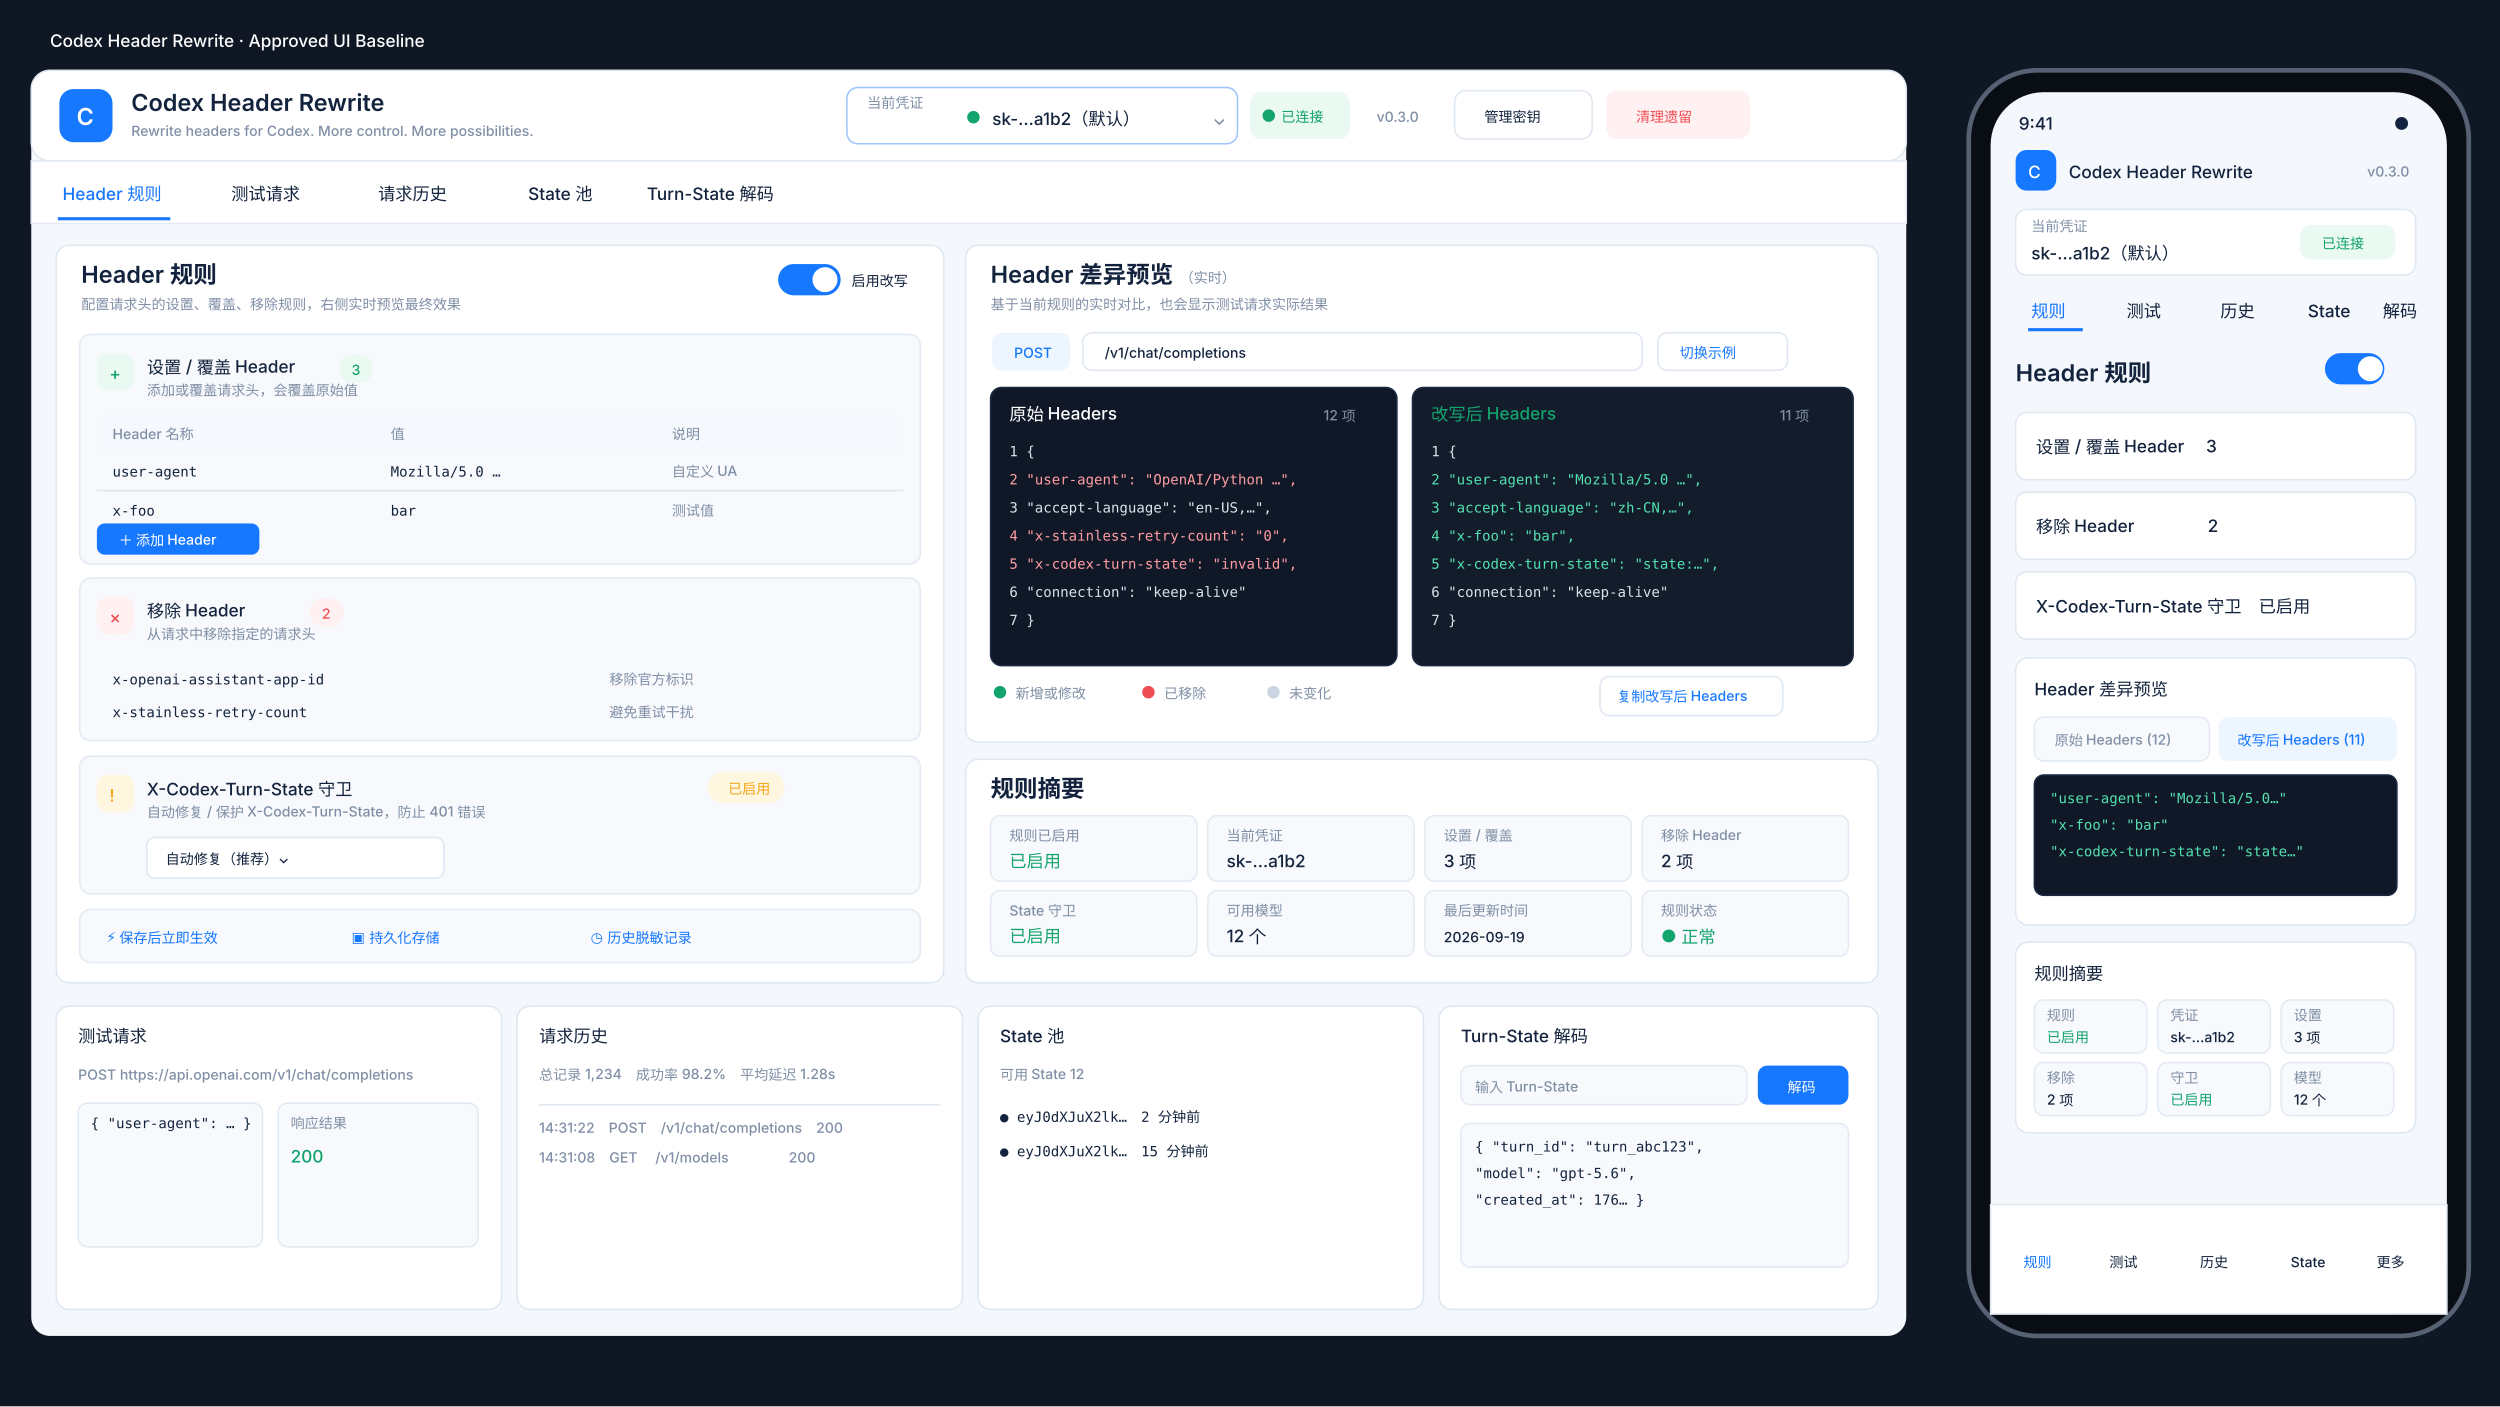
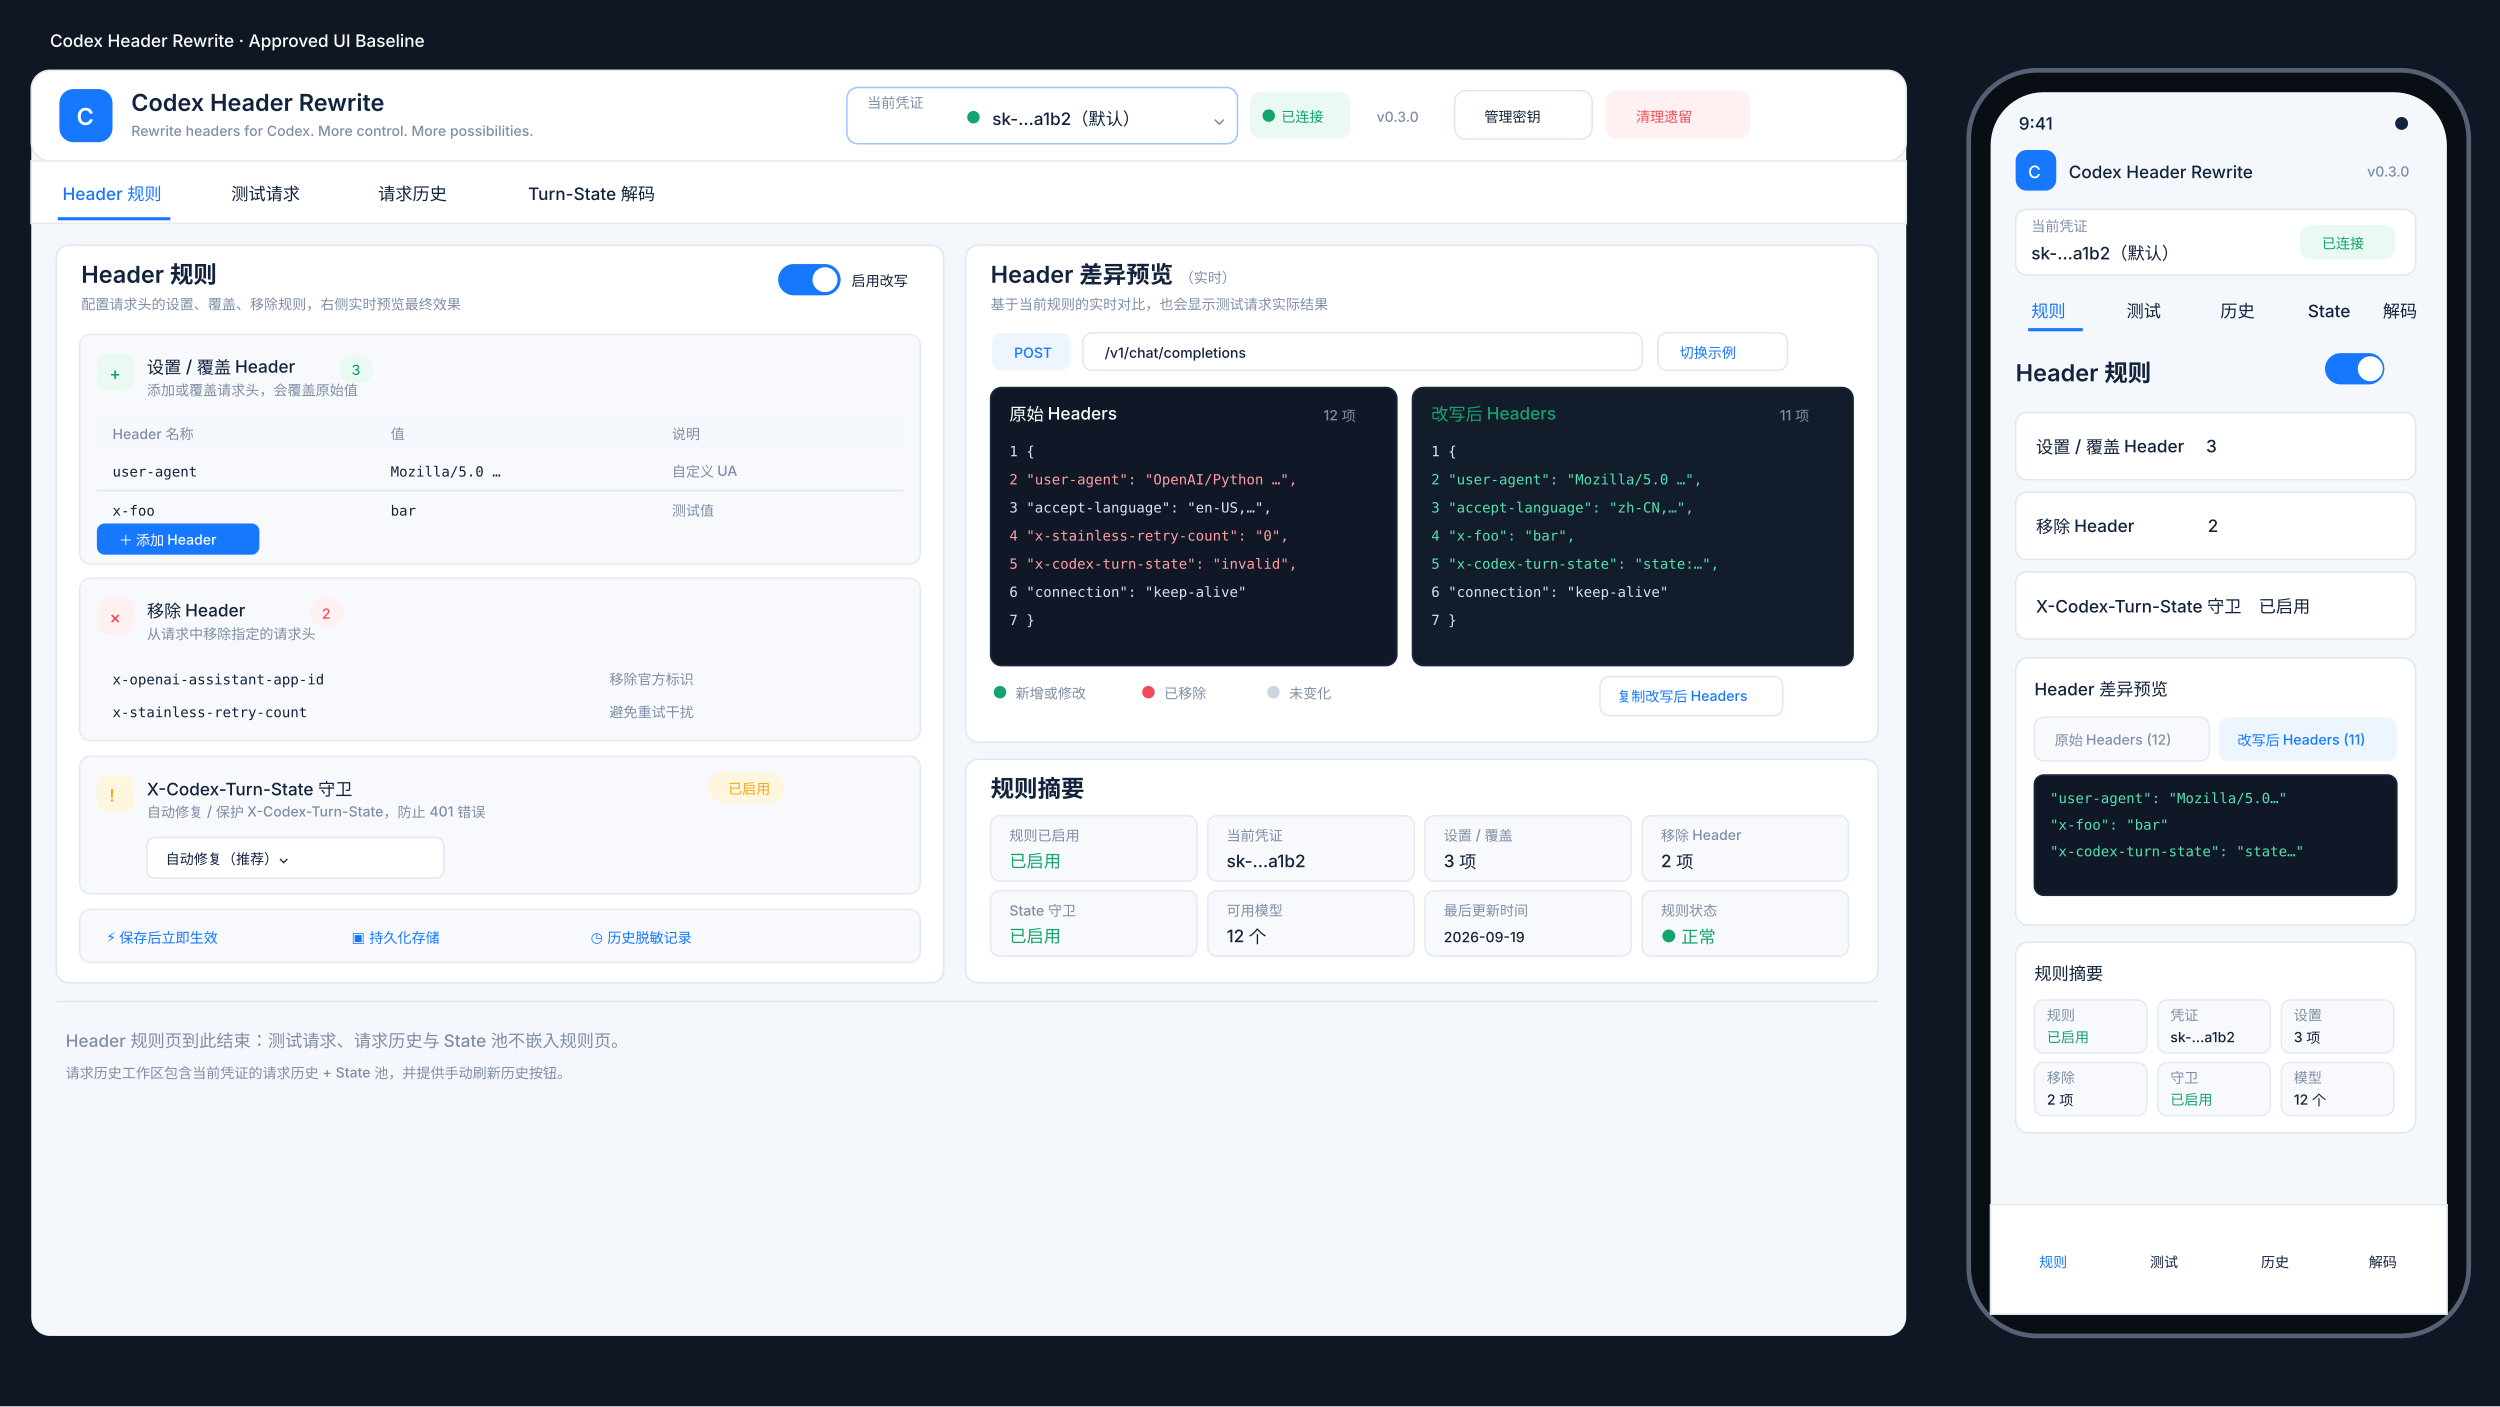
<svg xmlns="http://www.w3.org/2000/svg" width="1600" height="900" viewBox="0 0 1600 900">
  <defs>
    <style>
      .bg{fill:#0f1724}.app{fill:#f4f7fb}.surface{fill:#fff;stroke:#dfe7f1;stroke-width:1}
      .soft{fill:#f7f9fc;stroke:#e3eaf4;stroke-width:1}.blue{fill:#1677ff}.blueSoft{fill:#edf5ff}
      .green{fill:#13a36d}.greenSoft{fill:#eaf9f2}.red{fill:#ef4d55}.redSoft{fill:#fff0f1}
      .amber{fill:#f3a516}.amberSoft{fill:#fff6df}.ink{fill:#13233d}.muted{fill:#7f8ea5}
      .code{fill:#101827;stroke:#1b2940}.code2{fill:#121c2b;stroke:#1b2940}
      .t{font:600 15px system-ui,-apple-system,"Segoe UI","PingFang SC","Microsoft YaHei",sans-serif}
      .s{font:500 11px system-ui,-apple-system,"Segoe UI","PingFang SC","Microsoft YaHei",sans-serif}
      .xs{font:500 9px system-ui,-apple-system,"Segoe UI","PingFang SC","Microsoft YaHei",sans-serif}
      .mono{font:500 9px ui-monospace,SFMono-Regular,Menlo,Consolas,monospace}
      .white{fill:#fff}.line{stroke:#dfe7f1;stroke-width:1}
    </style>
  </defs>
  <rect class="bg" width="1600" height="900" />
  <text x="32" y="30" class="s white">Codex Header Rewrite · Approved UI Baseline</text>
  <rect x="20" y="45" width="1200" height="810" rx="12" class="app" />
  <rect x="20" y="45" width="1200" height="58" rx="12" class="surface" />
  <rect x="38" y="57" width="34" height="34" rx="9" class="blue" />
  <text x="49" y="80" class="t white">C</text>
  <text x="84" y="71" class="t ink">Codex Header Rewrite</text>
  <text x="84" y="87" class="xs muted">Rewrite headers for Codex. More control. More possibilities.</text>
  <rect x="542" y="56" width="250" height="36" rx="7" fill="#fff" stroke="#9fc5ff" />
  <text x="555" y="69" class="xs muted">当前凭证</text>
  <circle cx="623" cy="75" r="4" class="green" />
  <text x="635" y="80" class="s ink">sk-…a1b2（默认）</text>
  <text x="776" y="80" class="s muted">⌄</text>
  <rect x="800" y="59" width="64" height="30" rx="7" class="greenSoft" />
  <circle cx="812" cy="74" r="4" class="green" />
  <text x="820" y="78" class="xs green">已连接</text>
  <text x="881" y="78" class="xs muted">v0.3.0</text>
  <rect x="931" y="58" width="88" height="31" rx="7" class="surface" />
  <text x="950" y="78" class="xs ink">管理密钥</text>
  <rect x="1028" y="58" width="92" height="31" rx="7" class="redSoft" />
  <text x="1047" y="78" class="xs red">清理遗留</text>
  <rect x="20" y="103" width="1200" height="40" fill="#fff" stroke="#e3eaf4" />
  <text x="40" y="128" class="s blue">Header 规则</text>
  <text x="148" y="128" class="s ink">测试请求</text>
  <text x="242" y="128" class="s ink">请求历史</text>
  <text x="338" y="128" class="s ink">State 池</text>
  <text x="414" y="128" class="s ink">Turn-State 解码</text>
  <rect x="37" y="139" width="72" height="2" class="blue" />
  <rect x="36" y="157" width="568" height="472" rx="8" class="surface" />
  <text x="52" y="181" class="t ink">Header 规则</text>
  <text x="52" y="198" class="xs muted">配置请求头的设置、覆盖、移除规则，右侧实时预览最终效果</text>
  <rect x="498" y="169" width="40" height="20" rx="10" class="blue" />
  <circle cx="528" cy="179" r="8" fill="#fff" />
  <text x="545" y="183" class="xs ink">启用改写</text>
  <rect x="51" y="214" width="538" height="147" rx="7" class="soft" />
  <rect x="62" y="226" width="24" height="24" rx="7" class="greenSoft" />
  <text x="70" y="243" class="s green">+</text>
  <text x="94" y="239" class="s ink">设置 / 覆盖 Header</text>
  <text x="94" y="253" class="xs muted">添加或覆盖请求头，会覆盖原始值</text>
  <rect x="217" y="227" width="22" height="18" rx="9" class="greenSoft" />
  <text x="225" y="240" class="xs green">3</text>
  <rect x="62" y="266" width="516" height="23" rx="5" fill="#f5f8fc" />
  <text x="72" y="281" class="xs muted">Header 名称</text>
  <text x="250" y="281" class="xs muted">值</text>
  <text x="430" y="281" class="xs muted">说明</text>
  <text x="72" y="305" class="mono ink">user-agent</text>
  <text x="250" y="305" class="mono ink">Mozilla/5.0 …</text>
  <text x="430" y="305" class="xs muted">自定义 UA</text>
  <line x1="62" y1="314" x2="578" y2="314" class="line" />
  <text x="72" y="330" class="mono ink">x-foo</text>
  <text x="250" y="330" class="mono ink">bar</text>
  <text x="430" y="330" class="xs muted">测试值</text>
  <rect x="62" y="335" width="104" height="20" rx="5" class="blue" />
  <text x="76" y="349" class="xs white">＋ 添加 Header</text>
  <rect x="51" y="370" width="538" height="104" rx="7" class="soft" />
  <rect x="62" y="382" width="24" height="24" rx="7" class="redSoft" />
  <text x="70" y="399" class="s red">×</text>
  <text x="94" y="395" class="s ink">移除 Header</text>
  <text x="94" y="409" class="xs muted">从请求中移除指定的请求头</text>
  <rect x="198" y="383" width="22" height="18" rx="9" class="redSoft" />
  <text x="206" y="396" class="xs red">2</text>
  <text x="72" y="438" class="mono ink">x-openai-assistant-app-id</text>
  <text x="390" y="438" class="xs muted">移除官方标识</text>
  <text x="72" y="459" class="mono ink">x-stainless-retry-count</text>
  <text x="390" y="459" class="xs muted">避免重试干扰</text>
  <rect x="51" y="484" width="538" height="88" rx="7" class="soft" />
  <rect x="62" y="496" width="24" height="24" rx="7" class="amberSoft" />
  <text x="70" y="513" class="s amber">!</text>
  <text x="94" y="509" class="s ink">X-Codex-Turn-State 守卫</text>
  <text x="94" y="523" class="xs muted">自动修复 / 保护 X-Codex-Turn-State，防止 401 错误</text>
  <rect x="453" y="494" width="49" height="20" rx="10" class="amberSoft" />
  <text x="466" y="508" class="xs amber">已启用</text>
  <rect x="94" y="536" width="190" height="26" rx="5" fill="#fff" stroke="#dfe7f1" />
  <text x="106" y="553" class="xs ink">自动修复（推荐）⌄</text>
  <rect x="51" y="582" width="538" height="34" rx="7" class="soft" />
  <text x="68" y="603" class="xs blue">⚡ 保存后立即生效</text>
  <text x="225" y="603" class="xs blue">▣ 持久化存储</text>
  <text x="378" y="603" class="xs blue">◷ 历史脱敏记录</text>
  <rect x="618" y="157" width="584" height="318" rx="8" class="surface" />
  <text x="634" y="181" class="t ink">Header 差异预览</text>
  <text x="755" y="181" class="xs muted">（实时）</text>
  <text x="634" y="198" class="xs muted">基于当前规则的实时对比，也会显示测试请求实际结果</text>
  <rect x="635" y="213" width="50" height="24" rx="6" class="blueSoft" />
  <text x="649" y="229" class="xs blue">POST</text>
  <rect x="693" y="213" width="358" height="24" rx="6" fill="#fff" stroke="#dfe7f1" />
  <text x="707" y="229" class="xs ink">/v1/chat/completions</text>
  <rect x="1061" y="213" width="83" height="24" rx="6" class="surface" />
  <text x="1075" y="229" class="xs blue">切换示例</text>
  <rect x="634" y="248" width="260" height="178" rx="7" class="code" />
  <rect x="904" y="248" width="282" height="178" rx="7" class="code2" />
  <text x="646" y="269" class="s white">原始 Headers</text>
  <text x="847" y="269" class="xs muted">12 项</text>
  <text x="916" y="269" class="s green">改写后 Headers</text>
  <text x="1139" y="269" class="xs muted">11 项</text>
  <text x="646" y="292" class="mono" fill="#d8e3f0">1  {</text>
  <text x="646" y="310" class="mono" fill="#ff9da3">2    "user-agent": "OpenAI/Python …",</text>
  <text x="646" y="328" class="mono" fill="#d8e3f0">3    "accept-language": "en-US,…",</text>
  <text x="646" y="346" class="mono" fill="#ff9da3">4    "x-stainless-retry-count": "0",</text>
  <text x="646" y="364" class="mono" fill="#ff9da3">5    "x-codex-turn-state": "invalid",</text>
  <text x="646" y="382" class="mono" fill="#d8e3f0">6    "connection": "keep-alive"</text>
  <text x="646" y="400" class="mono" fill="#d8e3f0">7  }</text>
  <text x="916" y="292" class="mono" fill="#d8e3f0">1  {</text>
  <text x="916" y="310" class="mono" fill="#53e1af">2    "user-agent": "Mozilla/5.0 …",</text>
  <text x="916" y="328" class="mono" fill="#53e1af">3    "accept-language": "zh-CN,…",</text>
  <text x="916" y="346" class="mono" fill="#53e1af">4    "x-foo": "bar",</text>
  <text x="916" y="364" class="mono" fill="#53e1af">5    "x-codex-turn-state": "state:…",</text>
  <text x="916" y="382" class="mono" fill="#d8e3f0">6    "connection": "keep-alive"</text>
  <text x="916" y="400" class="mono" fill="#d8e3f0">7  }</text>
  <circle cx="640" cy="443" r="4" class="green" />
  <text x="650" y="447" class="xs muted">新增或修改</text>
  <circle cx="735" cy="443" r="4" class="red" />
  <text x="745" y="447" class="xs muted">已移除</text>
  <circle cx="815" cy="443" r="4" fill="#cbd5e1" />
  <text x="825" y="447" class="xs muted">未变化</text>
  <rect x="1024" y="433" width="117" height="25" rx="6" class="surface" />
  <text x="1035" y="449" class="xs blue">复制改写后 Headers</text>
  <rect x="618" y="486" width="584" height="143" rx="8" class="surface" />
  <text x="634" y="510" class="t ink">规则摘要</text>
  <g>
    <rect x="634" y="522" width="132" height="42" rx="6" class="soft" />
    <text x="646" y="538" class="xs muted">规则已启用</text>
    <text x="646" y="555" class="s green">已启用</text>
    <rect x="773" y="522" width="132" height="42" rx="6" class="soft" />
    <text x="785" y="538" class="xs muted">当前凭证</text>
    <text x="785" y="555" class="s ink">sk-…a1b2</text>
    <rect x="912" y="522" width="132" height="42" rx="6" class="soft" />
    <text x="924" y="538" class="xs muted">设置 / 覆盖</text>
    <text x="924" y="555" class="s ink">3 项</text>
    <rect x="1051" y="522" width="132" height="42" rx="6" class="soft" />
    <text x="1063" y="538" class="xs muted">移除 Header</text>
    <text x="1063" y="555" class="s ink">2 项</text>
    <rect x="634" y="570" width="132" height="42" rx="6" class="soft" />
    <text x="646" y="586" class="xs muted">State 守卫</text>
    <text x="646" y="603" class="s green">已启用</text>
    <rect x="773" y="570" width="132" height="42" rx="6" class="soft" />
    <text x="785" y="586" class="xs muted">可用模型</text>
    <text x="785" y="603" class="s ink">12 个</text>
    <rect x="912" y="570" width="132" height="42" rx="6" class="soft" />
    <text x="924" y="586" class="xs muted">最后更新时间</text>
    <text x="924" y="603" class="xs ink">2026-09-19</text>
    <rect x="1051" y="570" width="132" height="42" rx="6" class="soft" />
    <text x="1063" y="586" class="xs muted">规则状态</text>
    <text x="1063" y="603" class="s green">● 正常</text>
  </g>
  <rect x="36" y="644" width="285" height="194" rx="8" class="surface" />
  <text x="50" y="667" class="s ink">测试请求</text>
  <rect x="331" y="644" width="285" height="194" rx="8" class="surface" />
  <text x="345" y="667" class="s ink">请求历史</text>
  <rect x="626" y="644" width="285" height="194" rx="8" class="surface" />
  <text x="640" y="667" class="s ink">State 池</text>
  <rect x="921" y="644" width="281" height="194" rx="8" class="surface" />
  <text x="935" y="667" class="s ink">Turn-State 解码</text>
  <text x="50" y="691" class="xs muted">POST  https://api.openai.com/v1/chat/completions</text>
  <rect x="50" y="706" width="118" height="92" rx="6" class="soft" />
  <text x="58" y="722" class="mono ink">{ "user-agent": … }</text>
  <rect x="178" y="706" width="128" height="92" rx="6" class="soft" />
  <text x="186" y="722" class="xs muted">响应结果</text>
  <text x="186" y="744" class="s green">200</text>
  <text x="345" y="691" class="xs muted">总记录 1,234　成功率 98.2%　平均延迟 1.28s</text>
  <line x1="345" y1="707" x2="602" y2="707" class="line" />
  <text x="345" y="725" class="xs muted">14:31:22　POST　/v1/chat/completions　200</text>
  <text x="345" y="744" class="xs muted">14:31:08　GET　 /v1/models　　　　 200</text>
  <text x="640" y="691" class="xs muted">可用 State 12</text>
  <text x="640" y="718" class="mono ink">● eyJ0dXJuX2lk…　2 分钟前</text>
  <text x="640" y="740" class="mono ink">● eyJ0dXJuX2lk…　15 分钟前</text>
  <rect x="935" y="682" width="183" height="25" rx="6" class="soft" />
  <text x="944" y="699" class="xs muted">输入 Turn-State</text>
  <rect x="1125" y="682" width="58" height="25" rx="6" class="blue" />
  <text x="1144" y="699" class="xs white">解码</text>
  <rect x="935" y="719" width="248" height="92" rx="6" class="soft" />
  <text x="944" y="737" class="mono ink">{ "turn_id": "turn_abc123",</text>
  <text x="944" y="754" class="mono ink">  "model": "gpt-5.6",</text>
  <text x="944" y="771" class="mono ink">  "created_at": 176… }</text>
  <rect x="1260" y="45" width="320" height="810" rx="44" fill="#090d14" stroke="#566174" stroke-width="3" />
  <rect x="1274" y="59" width="292" height="782" rx="34" class="app" />
  <text x="1292" y="83" class="s ink">9:41</text>
  <text x="1532" y="83" class="s ink">●</text>
  <rect x="1290" y="96" width="26" height="26" rx="7" class="blue" />
  <text x="1298" y="114" class="s white">C</text>
  <text x="1324" y="114" class="s ink">Codex Header Rewrite</text>
  <text x="1515" y="113" class="xs muted">v0.3.0</text>
  <rect x="1290" y="134" width="256" height="42" rx="7" class="surface" />
  <text x="1300" y="148" class="xs muted">当前凭证</text>
  <text x="1300" y="166" class="s ink">sk-…a1b2（默认）</text>
  <rect x="1472" y="144" width="61" height="22" rx="7" class="greenSoft" />
  <text x="1486" y="159" class="xs green">已连接</text>
  <text x="1300" y="203" class="s blue">规则</text>
  <text x="1361" y="203" class="s ink">测试</text>
  <text x="1421" y="203" class="s ink">历史</text>
  <text x="1477" y="203" class="s ink">State</text>
  <text x="1525" y="203" class="s ink">解码</text>
  <rect x="1298" y="210" width="35" height="2" class="blue" />
  <text x="1290" y="244" class="t ink">Header 规则</text>
  <rect x="1488" y="226" width="38" height="20" rx="10" class="blue" />
  <circle cx="1517" cy="236" r="8" fill="#fff" />
  <rect x="1290" y="264" width="256" height="43" rx="7" class="surface" />
  <text x="1303" y="290" class="s ink">设置 / 覆盖 Header　 3</text>
  <rect x="1290" y="315" width="256" height="43" rx="7" class="surface" />
  <text x="1303" y="341" class="s ink">移除 Header　　　　 2</text>
  <rect x="1290" y="366" width="256" height="43" rx="7" class="surface" />
  <text x="1303" y="392" class="s ink">X-Codex-Turn-State 守卫　已启用</text>
  <rect x="1290" y="421" width="256" height="171" rx="8" class="surface" />
  <text x="1302" y="445" class="s ink">Header 差异预览</text>
  <rect x="1302" y="459" width="112" height="28" rx="6" class="soft" />
  <text x="1315" y="477" class="xs muted">原始 Headers (12)</text>
  <rect x="1420" y="459" width="114" height="28" rx="6" class="blueSoft" />
  <text x="1432" y="477" class="xs blue">改写后 Headers (11)</text>
  <rect x="1302" y="496" width="232" height="77" rx="6" class="code" />
  <text x="1312" y="514" class="mono" fill="#53e1af">"user-agent": "Mozilla/5.0…"</text>
  <text x="1312" y="531" class="mono" fill="#53e1af">"x-foo": "bar"</text>
  <text x="1312" y="548" class="mono" fill="#53e1af">"x-codex-turn-state": "state…"</text>
  <rect x="1290" y="603" width="256" height="122" rx="8" class="surface" />
  <text x="1302" y="627" class="s ink">规则摘要</text>
  <rect x="1302" y="640" width="72" height="34" rx="6" class="soft" />
  <text x="1310" y="653" class="xs muted">规则</text>
  <text x="1310" y="667" class="xs green">已启用</text>
  <rect x="1381" y="640" width="72" height="34" rx="6" class="soft" />
  <text x="1389" y="653" class="xs muted">凭证</text>
  <text x="1389" y="667" class="xs ink">sk-…a1b2</text>
  <rect x="1460" y="640" width="72" height="34" rx="6" class="soft" />
  <text x="1468" y="653" class="xs muted">设置</text>
  <text x="1468" y="667" class="xs ink">3 项</text>
  <rect x="1302" y="680" width="72" height="34" rx="6" class="soft" />
  <text x="1310" y="693" class="xs muted">移除</text>
  <text x="1310" y="707" class="xs ink">2 项</text>
  <rect x="1381" y="680" width="72" height="34" rx="6" class="soft" />
  <text x="1389" y="693" class="xs muted">守卫</text>
  <text x="1389" y="707" class="xs green">已启用</text>
  <rect x="1460" y="680" width="72" height="34" rx="6" class="soft" />
  <text x="1468" y="693" class="xs muted">模型</text>
  <text x="1468" y="707" class="xs ink">12 个</text>
  <rect x="1274" y="771" width="292" height="70" fill="#fff" stroke="#e3eaf4" />
  <text x="1295" y="811" class="xs blue">规则</text>
  <text x="1350" y="811" class="xs ink">测试</text>
  <text x="1408" y="811" class="xs ink">历史</text>
  <text x="1466" y="811" class="xs ink">State</text>
  <text x="1521" y="811" class="xs ink">更多</text>
+   <rect x="20" y="103" width="1200" height="40" fill="#fff" stroke="#e3eaf4" />
+   <text x="40" y="128" class="s blue">Header 规则</text>
+   <text x="148" y="128" class="s ink">测试请求</text>
+   <text x="242" y="128" class="s ink">请求历史</text>
+   <text x="338" y="128" class="s ink">Turn-State 解码</text>
+   <rect x="37" y="139" width="72" height="2" class="blue" />
+   <rect x="28" y="636" width="1182" height="206" rx="8" fill="#f4f7fb" />
+   <line x1="36" y1="641" x2="1202" y2="641" class="line" />
+   <text x="42" y="670" class="s muted">Header 规则页到此结束：测试请求、请求历史与 State 池不嵌入规则页。</text>
+   <text x="42" y="690" class="xs muted">请求历史工作区包含当前凭证的请求历史 + State 池，并提供手动刷新历史按钮。</text>
+   <rect x="1274" y="771" width="292" height="70" fill="#fff" stroke="#e3eaf4" />
+   <text x="1305" y="811" class="xs blue">规则</text>
+   <text x="1376" y="811" class="xs ink">测试</text>
+   <text x="1447" y="811" class="xs ink">历史</text>
+   <text x="1516" y="811" class="xs ink">解码</text>
</svg>
